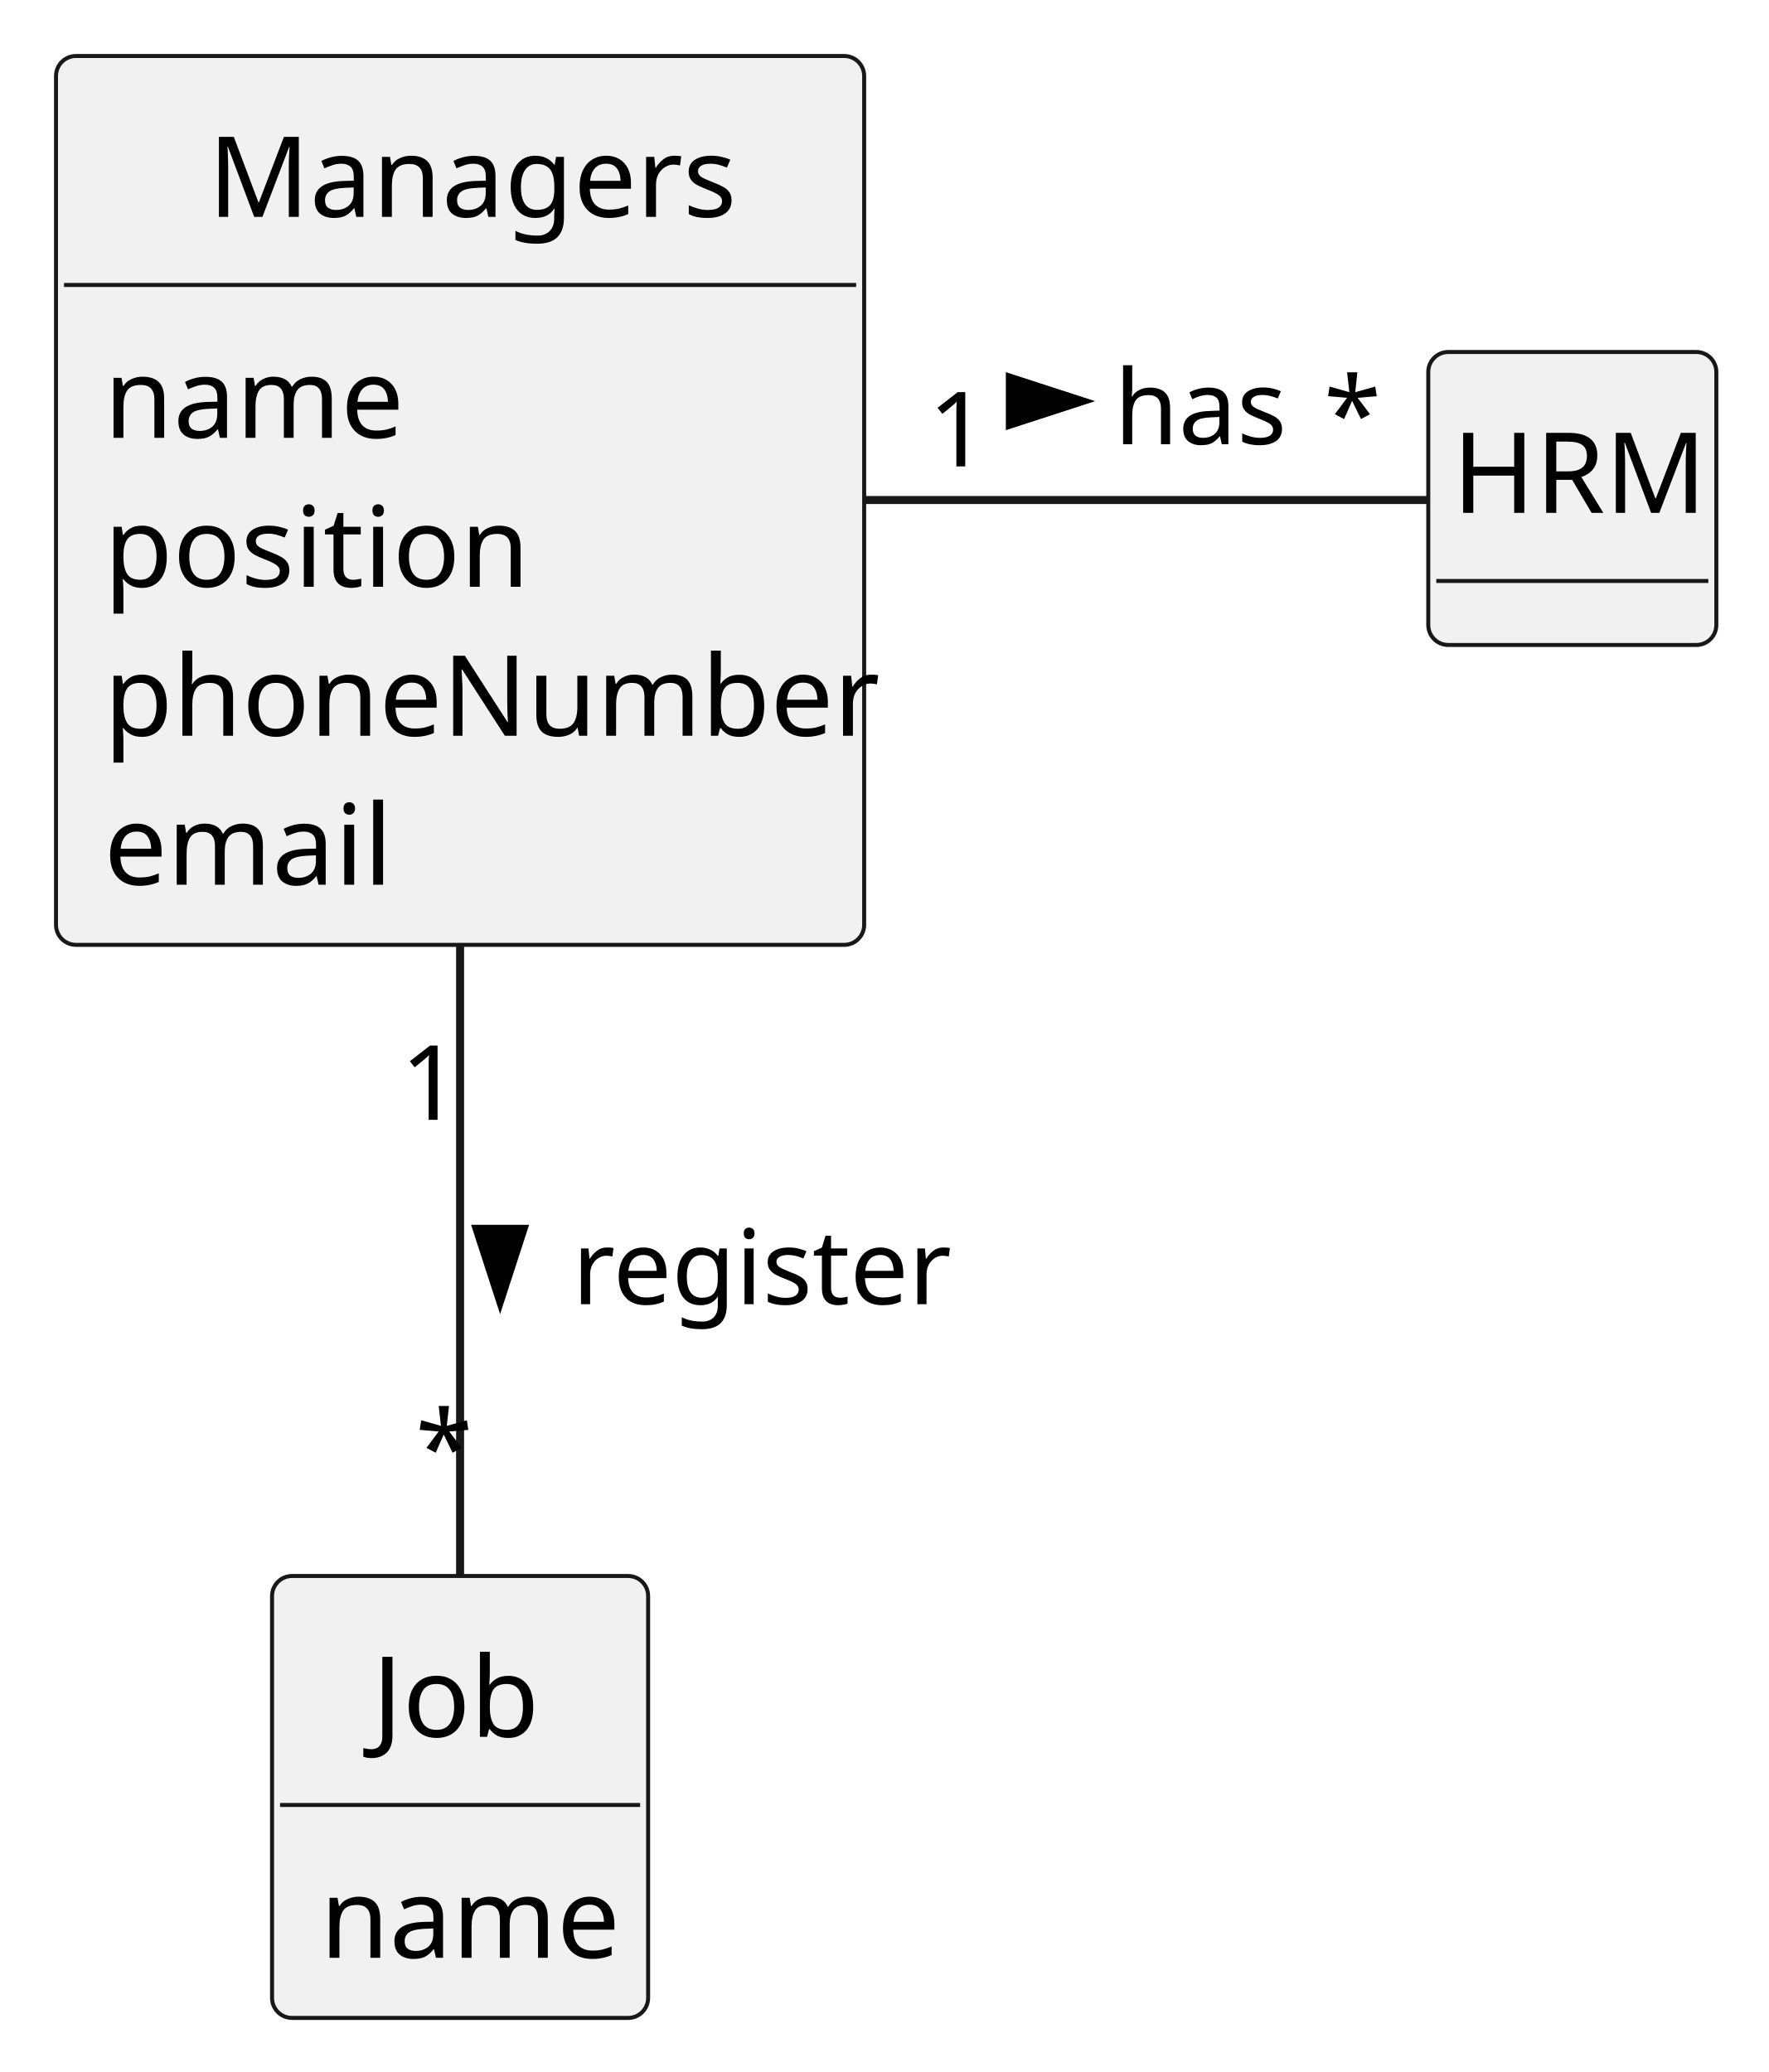
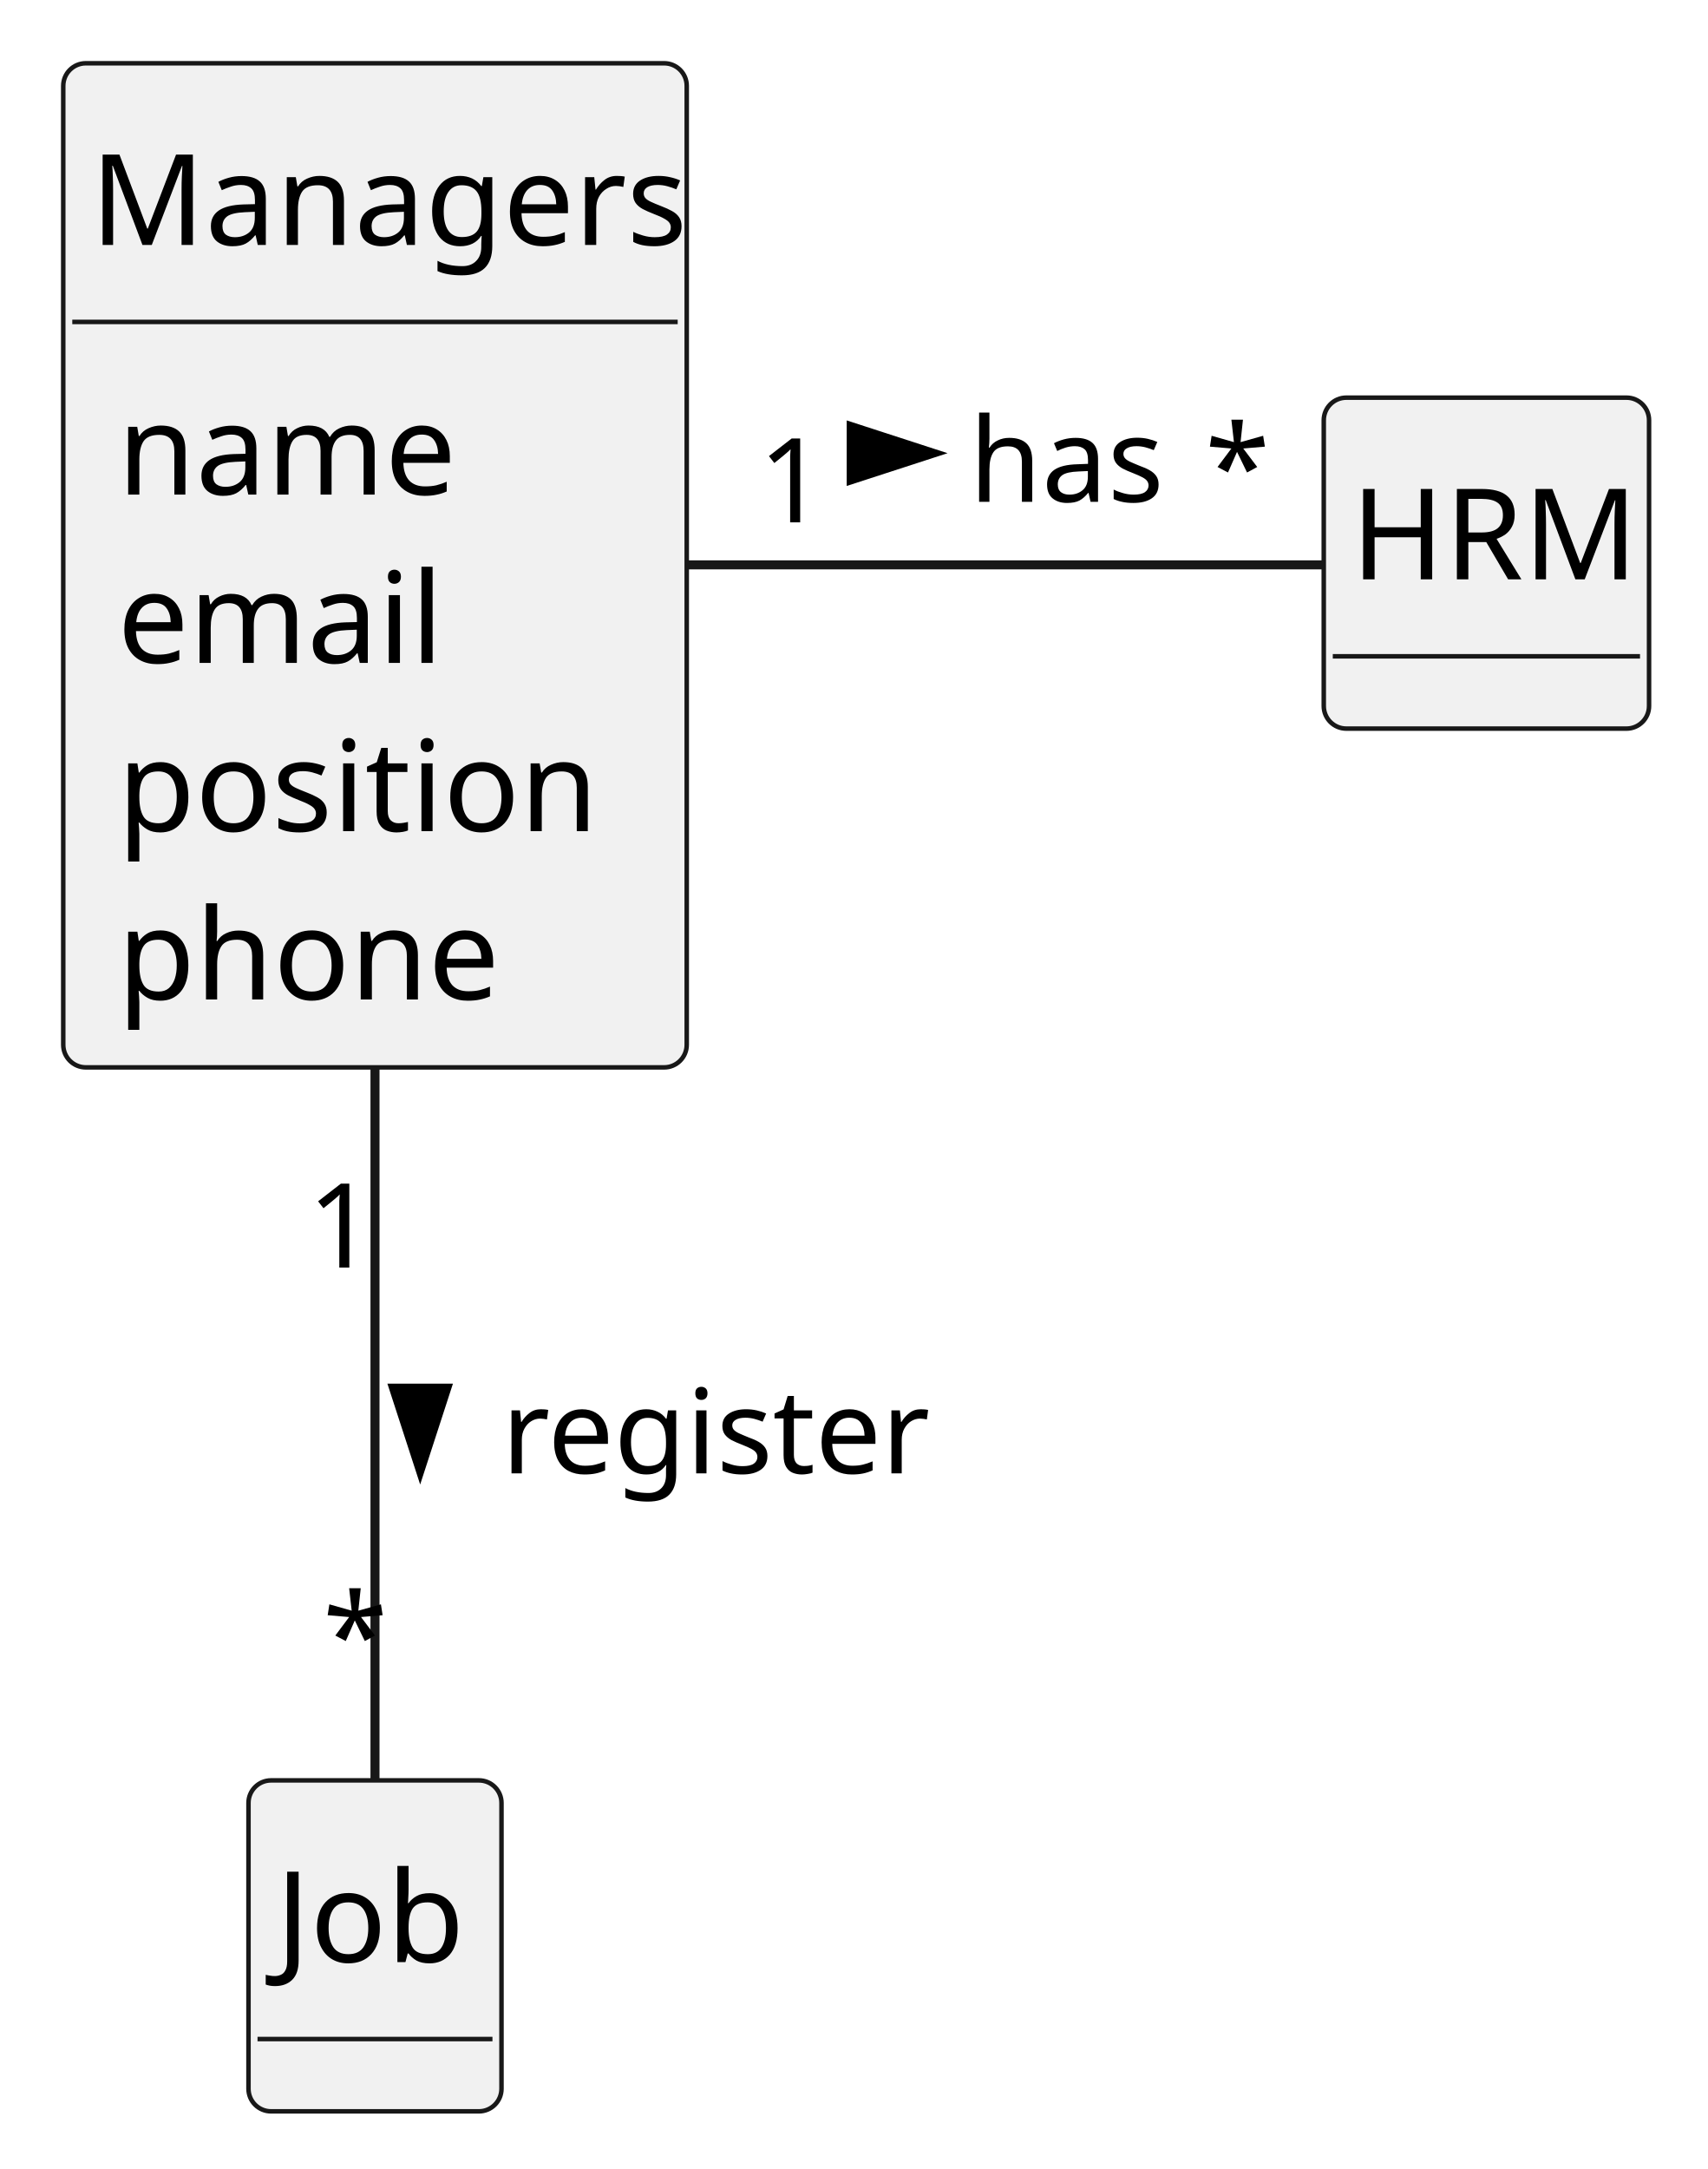
- <svg xmlns="http://www.w3.org/2000/svg" contentStyleType="text/css" height="259px" preserveAspectRatio="none" style="width:221px;height:259px;background:#FFFFFF;" version="1.1" viewBox="0 0 221 259" width="221px" zoomAndPan="magnify">
+ <svg xmlns="http://www.w3.org/2000/svg" contentStyleType="text/css" height="240px" preserveAspectRatio="none" style="width:189px;height:240px;background:#FFFFFF;" version="1.1" viewBox="0 0 189 240" width="189px" zoomAndPan="magnify">
  <defs />
  <g>
    <g id="elem_Managers">
-       <rect codeLine="12" fill="#F1F1F1" height="111.106" id="Managers" rx="2.5" ry="2.5" style="stroke:#181818;stroke-width:0.5;" width="101" x="7" y="7" />
-       <text fill="#000000" font-family="sans-serif" font-size="14" lengthAdjust="spacing" textLength="63" x="26" y="27.107">Managers</text>
-       <line style="stroke:#181818;stroke-width:0.5;" x1="8" x2="107" y1="35.621" y2="35.621" />
+       <rect codeLine="12" fill="#F1F1F1" height="111.106" id="Managers" rx="2.5" ry="2.5" style="stroke:#181818;stroke-width:0.5;" width="69" x="7" y="7" />
+       <text fill="#000000" font-family="sans-serif" font-size="14" lengthAdjust="spacing" textLength="63" x="10" y="27.107">Managers</text>
+       <line style="stroke:#181818;stroke-width:0.5;" x1="8" x2="75" y1="35.621" y2="35.621" />
      <text fill="#000000" font-family="sans-serif" font-size="14" lengthAdjust="spacing" textLength="35" x="13" y="54.728">name</text>
-       <text fill="#000000" font-family="sans-serif" font-size="14" lengthAdjust="spacing" textLength="49" x="13" y="73.35">position</text>
-       <text fill="#000000" font-family="sans-serif" font-size="14" lengthAdjust="spacing" textLength="89" x="13" y="91.971">phoneNumber</text>
-       <text fill="#000000" font-family="sans-serif" font-size="14" lengthAdjust="spacing" textLength="33" x="13" y="110.592">email</text>
+       <text fill="#000000" font-family="sans-serif" font-size="14" lengthAdjust="spacing" textLength="33" x="13" y="73.35">email</text>
+       <text fill="#000000" font-family="sans-serif" font-size="14" lengthAdjust="spacing" textLength="49" x="13" y="91.971">position</text>
+       <text fill="#000000" font-family="sans-serif" font-size="14" lengthAdjust="spacing" textLength="40" x="13" y="110.592">phone</text>
    </g>
    <g id="elem_Job">
-       <rect codeLine="19" fill="#F1F1F1" height="55.242" id="Job" rx="2.5" ry="2.5" style="stroke:#181818;stroke-width:0.5;" width="47" x="34" y="197" />
-       <text fill="#000000" font-family="sans-serif" font-size="14" lengthAdjust="spacing" textLength="22" x="46.5" y="217.107">Job</text>
-       <line style="stroke:#181818;stroke-width:0.5;" x1="35" x2="80" y1="225.621" y2="225.621" />
-       <text fill="#000000" font-family="sans-serif" font-size="14" lengthAdjust="spacing" textLength="35" x="40" y="244.728">name</text>
+       <rect codeLine="19" fill="#F1F1F1" height="36.621" id="Job" rx="2.5" ry="2.5" style="stroke:#181818;stroke-width:0.5;" width="28" x="27.5" y="197" />
+       <text fill="#000000" font-family="sans-serif" font-size="14" lengthAdjust="spacing" textLength="22" x="30.5" y="217.107">Job</text>
+       <line style="stroke:#181818;stroke-width:0.5;" x1="28.5" x2="54.5" y1="225.621" y2="225.621" />
    </g>
    <g id="elem_HRM">
-       <rect codeLine="22" fill="#F1F1F1" height="36.621" id="HRM" rx="2.5" ry="2.5" style="stroke:#181818;stroke-width:0.5;" width="36" x="178.5" y="44" />
-       <text fill="#000000" font-family="sans-serif" font-size="14" lengthAdjust="spacing" textLength="30" x="181.5" y="64.107">HRM</text>
-       <line style="stroke:#181818;stroke-width:0.5;" x1="179.5" x2="213.5" y1="72.621" y2="72.621" />
+       <rect codeLine="22" fill="#F1F1F1" height="36.621" id="HRM" rx="2.5" ry="2.5" style="stroke:#181818;stroke-width:0.5;" width="36" x="146.5" y="44" />
+       <text fill="#000000" font-family="sans-serif" font-size="14" lengthAdjust="spacing" textLength="30" x="149.5" y="64.107">HRM</text>
+       <line style="stroke:#181818;stroke-width:0.5;" x1="147.5" x2="181.5" y1="72.621" y2="72.621" />
    </g>
    <g id="link_Managers_HRM">
-       <path codeLine="27" d="M108.08,62.5 C132.6,62.5 160.54,62.5 178.33,62.5 " fill="none" id="Managers-HRM" style="stroke:#181818;stroke-width:1.0;" />
-       <polygon fill="#000000" points="135.25,50.145,126.205,47.207,126.205,53.084,135.25,50.145" style="stroke:#000000;stroke-width:1.0;" />
-       <text fill="#000000" font-family="sans-serif" font-size="13" lengthAdjust="spacing" textLength="21" x="139.25" y="55.528">has</text>
-       <text fill="#000000" font-family="sans-serif" font-size="13" lengthAdjust="spacing" textLength="7" x="116.023" y="58.294">1</text>
-       <text fill="#000000" font-family="sans-serif" font-size="13" lengthAdjust="spacing" textLength="5" x="165.45" y="56.415">*</text>
+       <path codeLine="27" d="M76.09,62.5 C98.97,62.5 128.04,62.5 146.46,62.5 " fill="none" id="Managers-HRM" style="stroke:#181818;stroke-width:1.0;" />
+       <polygon fill="#000000" points="103.25,50.145,94.205,47.207,94.205,53.084,103.25,50.145" style="stroke:#000000;stroke-width:1.0;" />
+       <text fill="#000000" font-family="sans-serif" font-size="13" lengthAdjust="spacing" textLength="21" x="107.25" y="55.528">has</text>
+       <text fill="#000000" font-family="sans-serif" font-size="13" lengthAdjust="spacing" textLength="7" x="83.946" y="57.794">1</text>
+       <text fill="#000000" font-family="sans-serif" font-size="13" lengthAdjust="spacing" textLength="5" x="133.372" y="56.313">*</text>
    </g>
    <g id="link_Managers_Job">
-       <path codeLine="29" d="M57.5,118.12 C57.5,144.73 57.5,175.53 57.5,196.93 " fill="none" id="Managers-Job" style="stroke:#181818;stroke-width:1.0;" />
-       <polygon fill="#000000" points="62.5,162.645,65.439,153.6,59.561,153.6,62.5,162.645" style="stroke:#000000;stroke-width:1.0;" />
-       <text fill="#000000" font-family="sans-serif" font-size="13" lengthAdjust="spacing" textLength="43" x="71.5" y="163.028">register</text>
-       <text fill="#000000" font-family="sans-serif" font-size="13" lengthAdjust="spacing" textLength="7" x="50.073" y="139.974">1</text>
-       <text fill="#000000" font-family="sans-serif" font-size="13" lengthAdjust="spacing" textLength="5" x="51.922" y="185.623">*</text>
+       <path codeLine="29" d="M41.5,118.01 C41.5,145.72 41.5,177.53 41.5,196.81 " fill="none" id="Managers-Job" style="stroke:#181818;stroke-width:1.0;" />
+       <polygon fill="#000000" points="46.5,162.645,49.439,153.6,43.561,153.6,46.5,162.645" style="stroke:#000000;stroke-width:1.0;" />
+       <text fill="#000000" font-family="sans-serif" font-size="13" lengthAdjust="spacing" textLength="43" x="55.5" y="163.028">register</text>
+       <text fill="#000000" font-family="sans-serif" font-size="13" lengthAdjust="spacing" textLength="7" x="34.052" y="140.251">1</text>
+       <text fill="#000000" font-family="sans-serif" font-size="13" lengthAdjust="spacing" textLength="5" x="35.734" y="185.614">*</text>
    </g>
  </g>
</svg>
